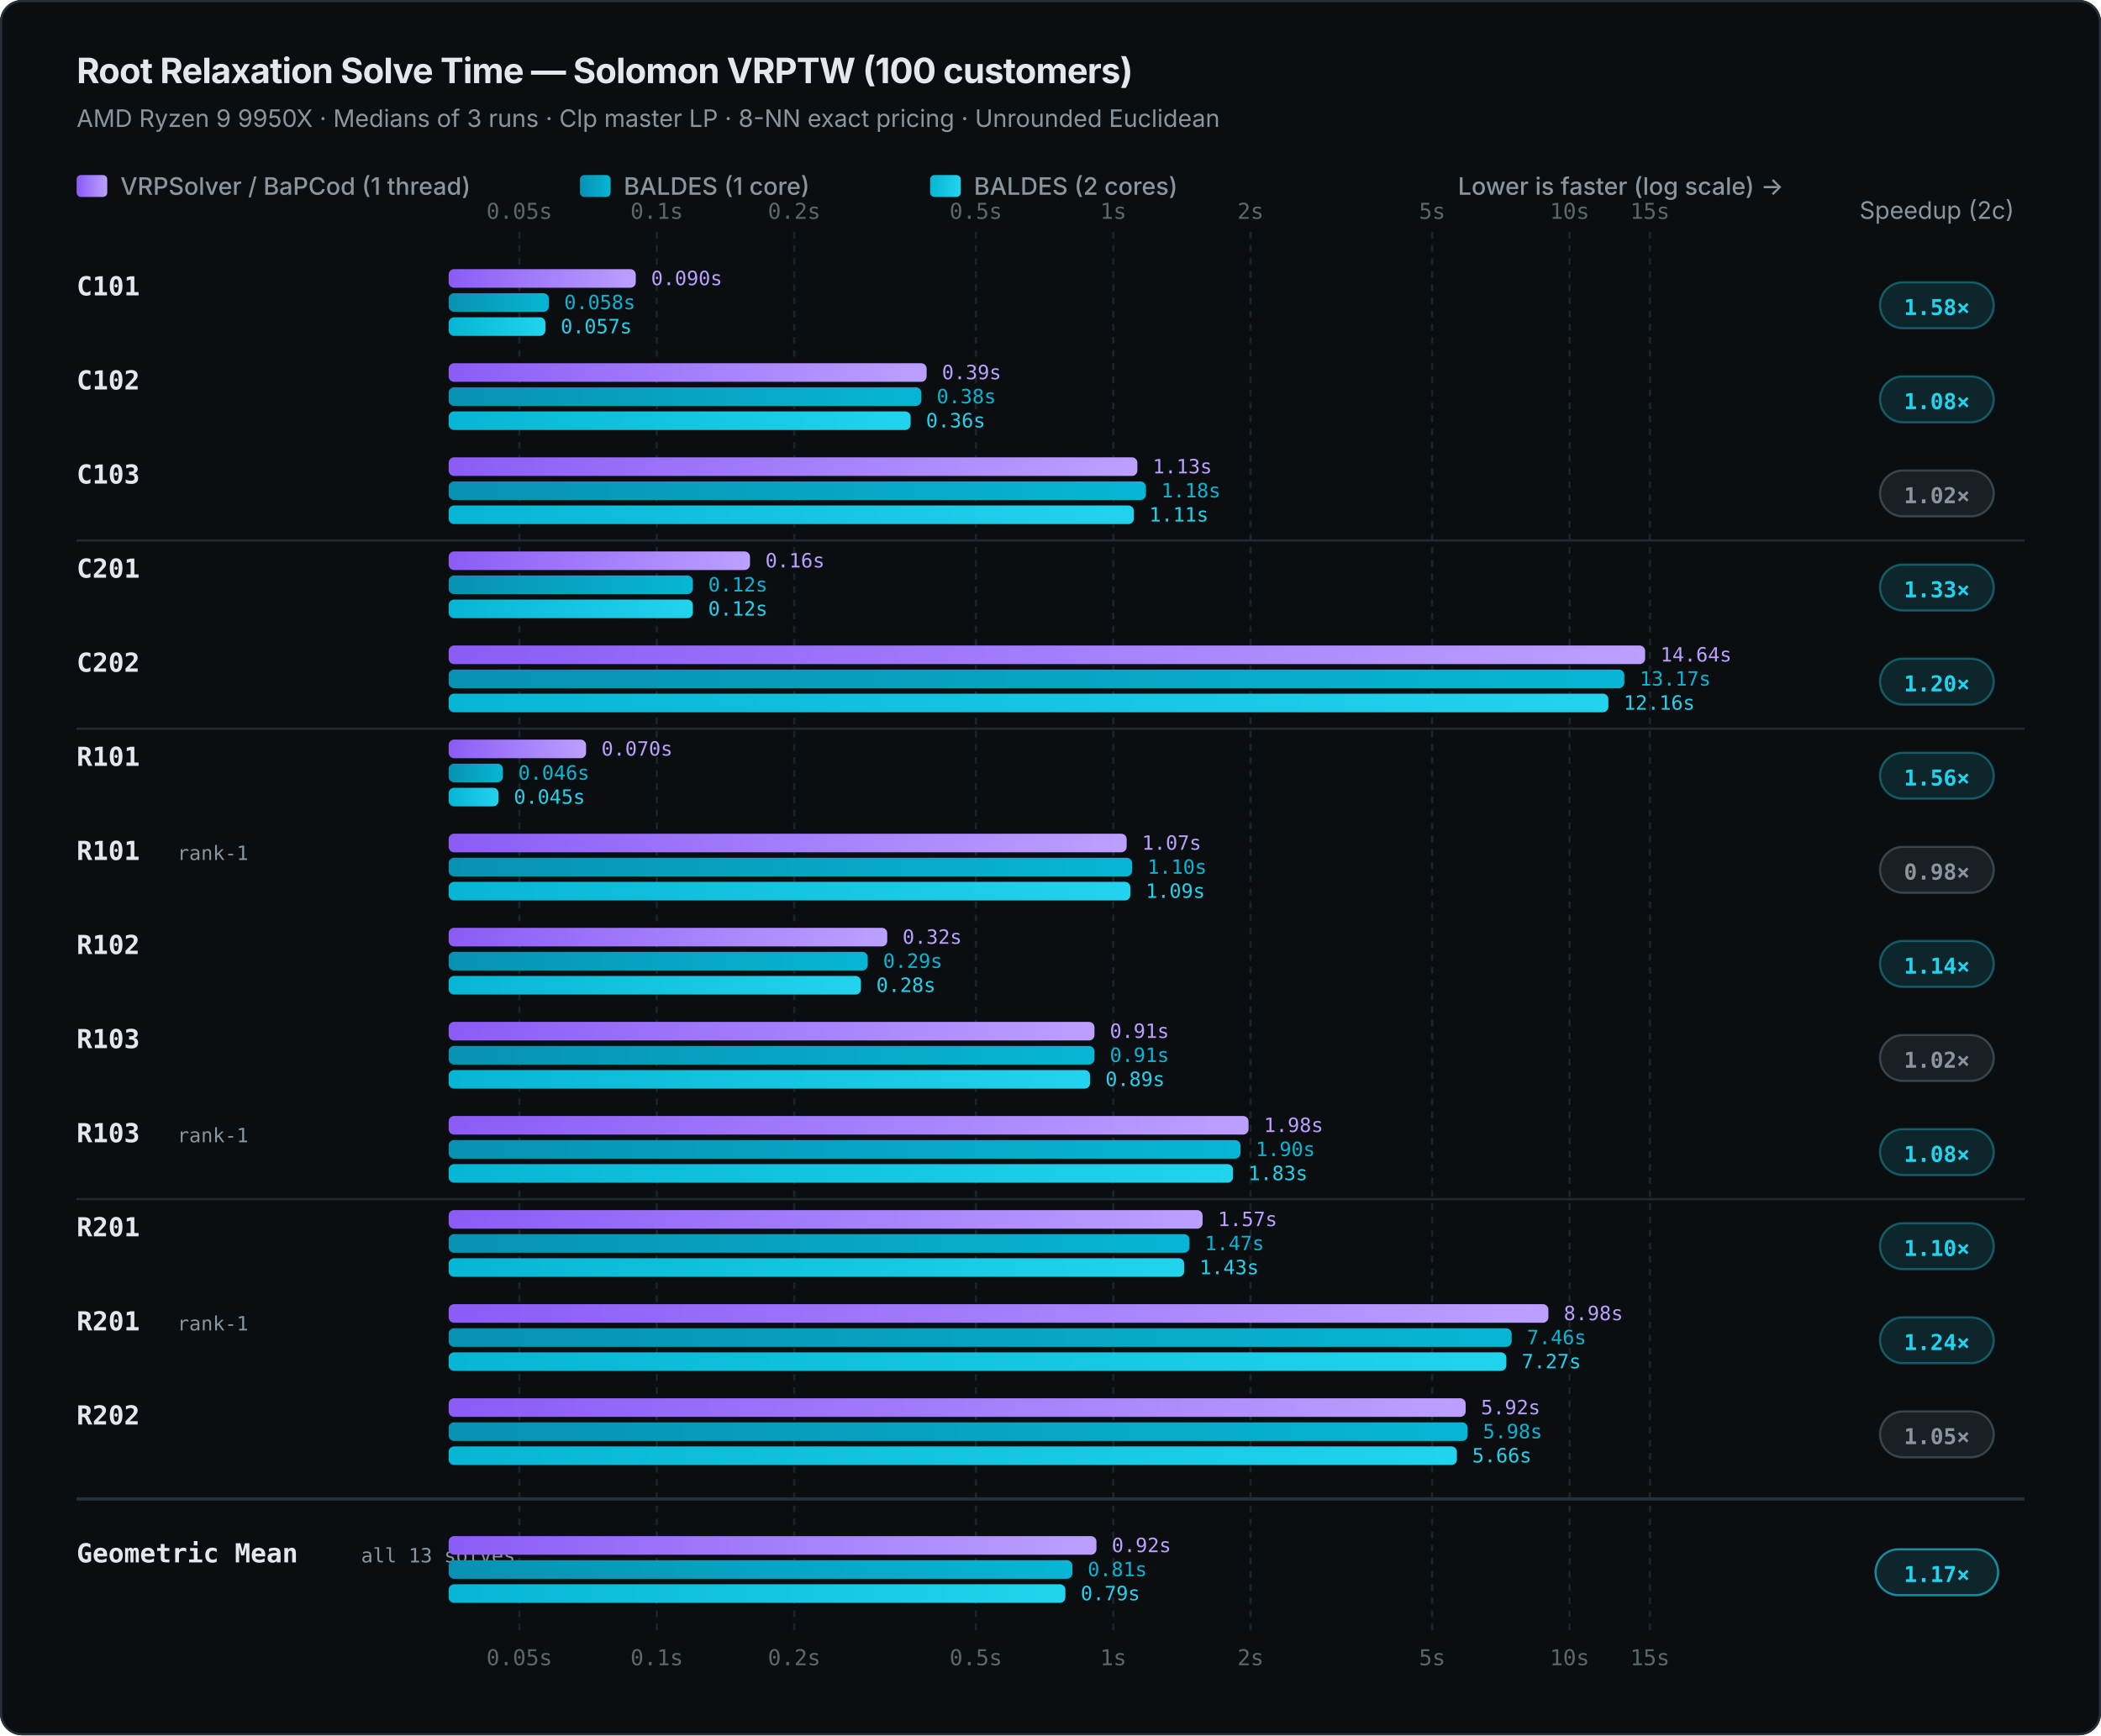
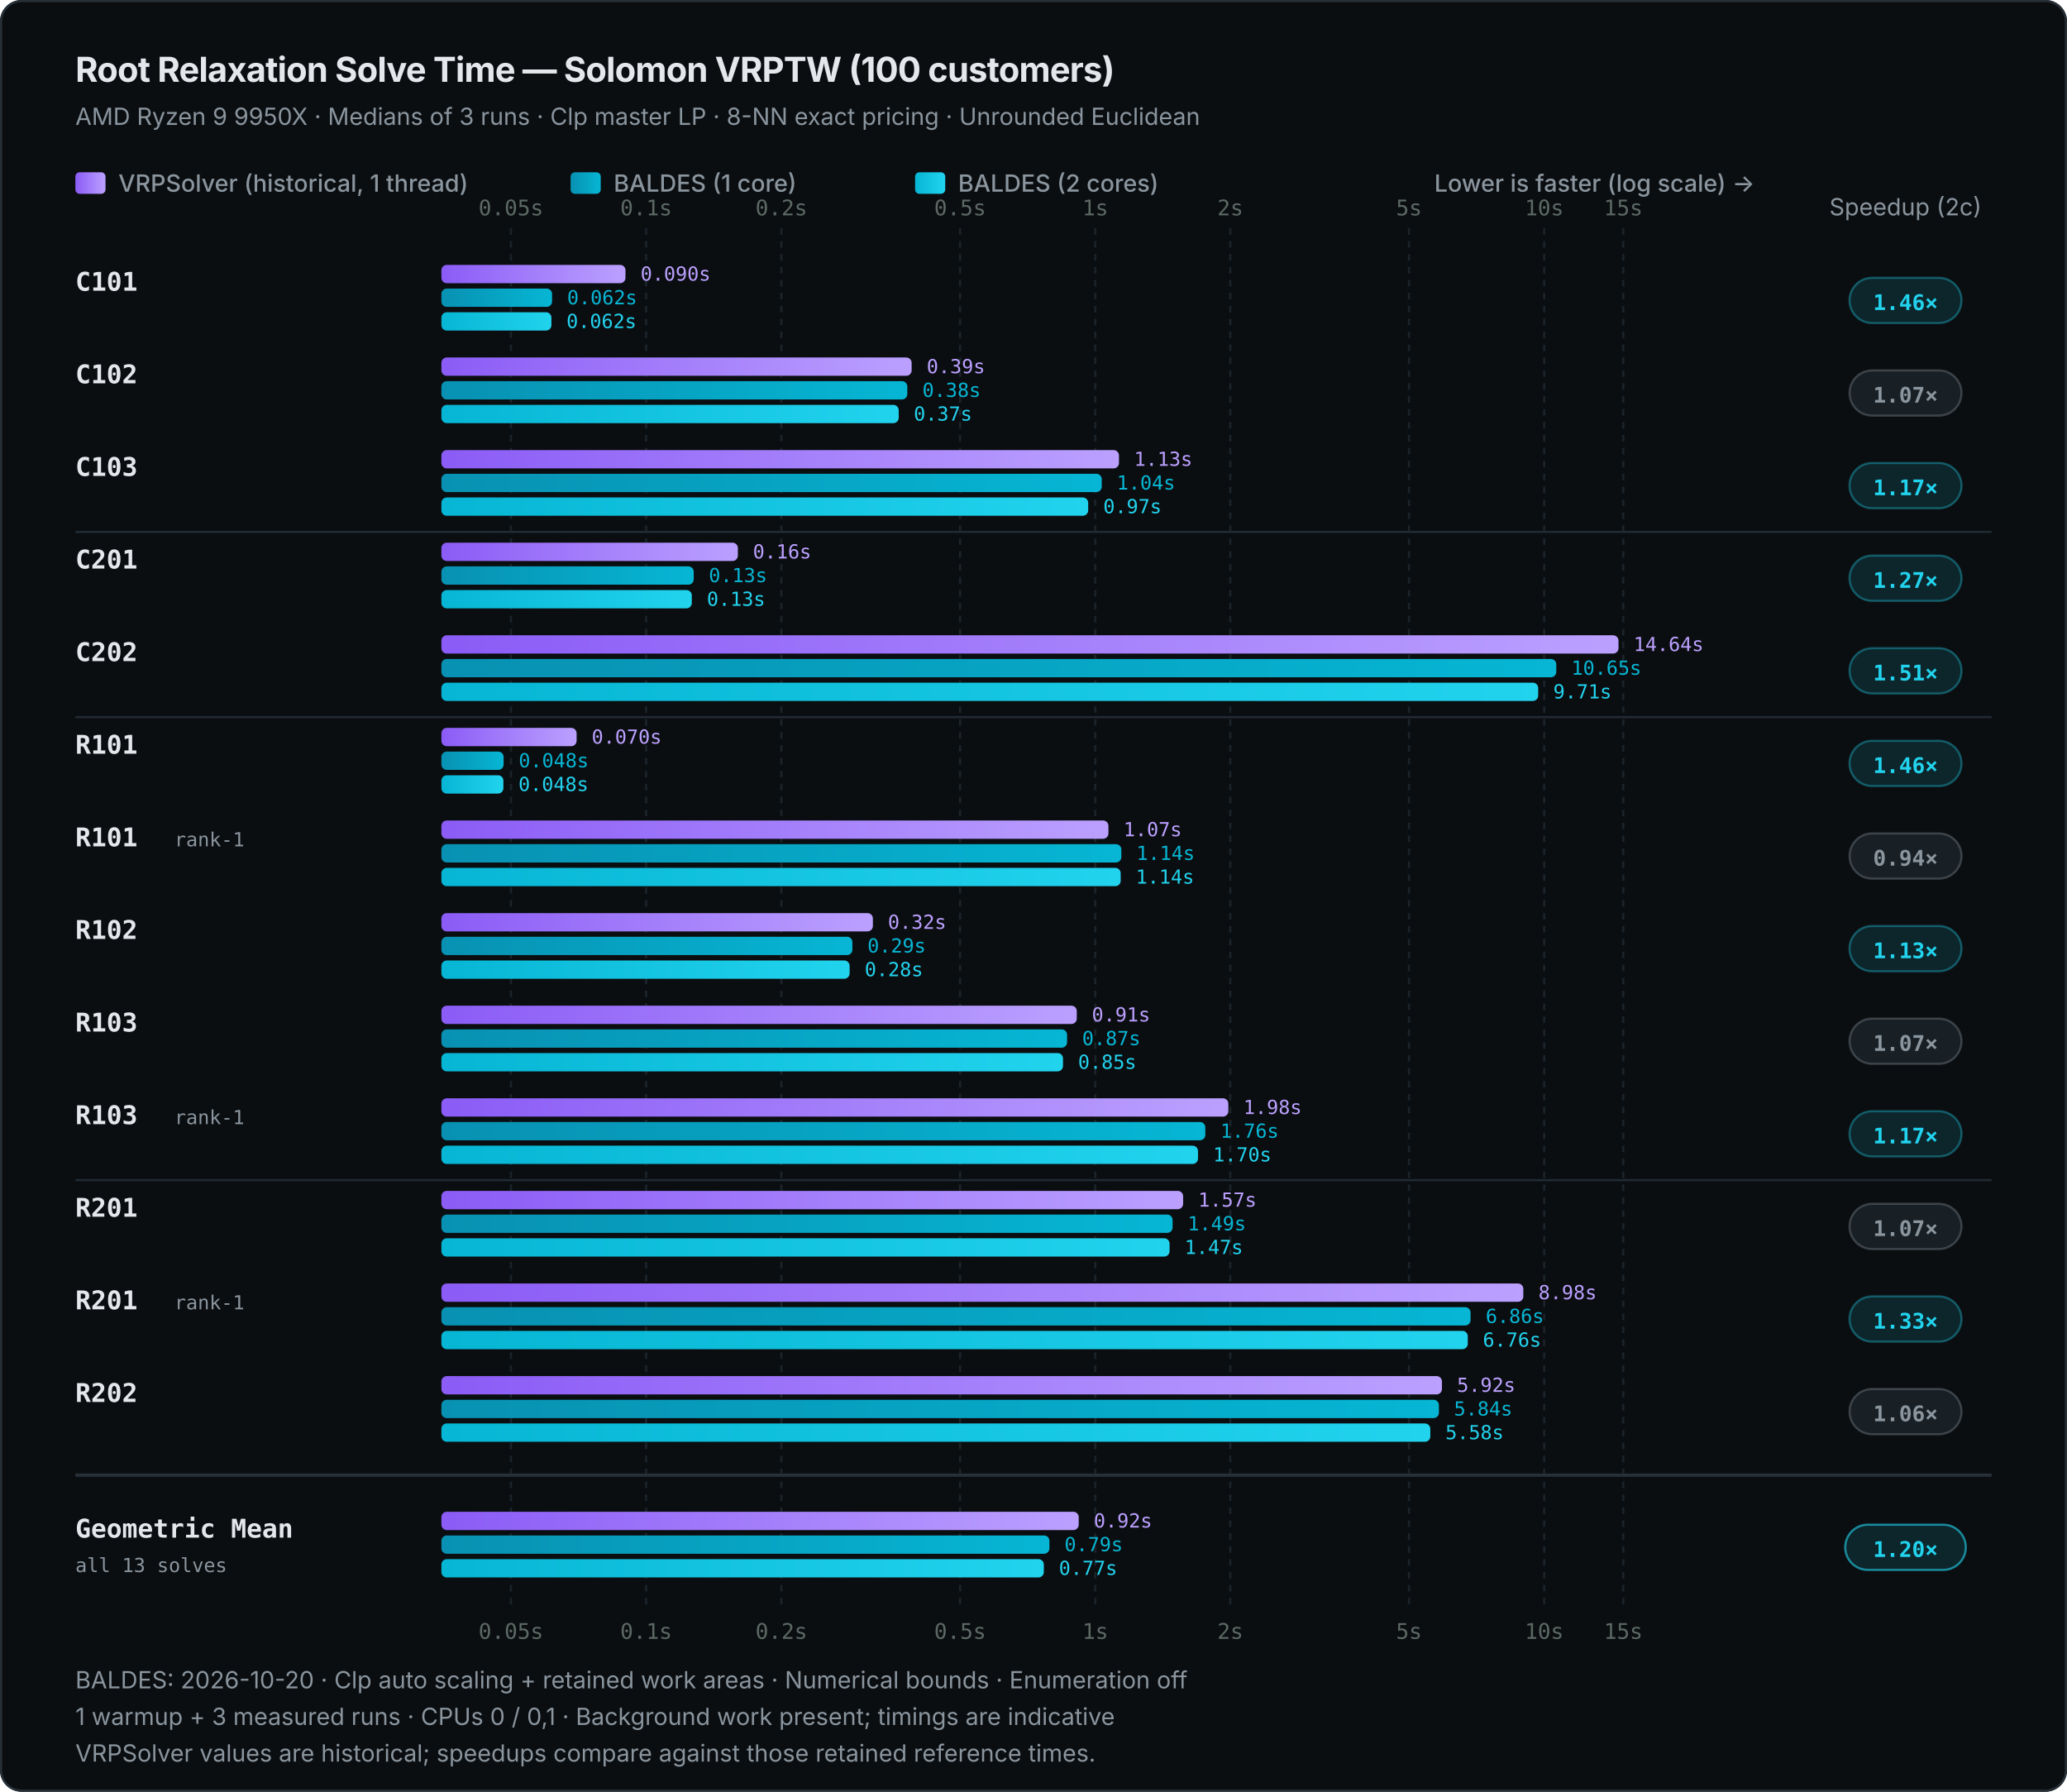
- <svg xmlns="http://www.w3.org/2000/svg" viewBox="0 0 960 793" width="960" height="793" font-family="Inter, -apple-system, Segoe UI, sans-serif">
+ <svg xmlns="http://www.w3.org/2000/svg" viewBox="0 0 960 832" width="960" height="832" font-family="Inter, -apple-system, Segoe UI, sans-serif">
  <defs>
    <linearGradient id="grad-bapcod" x1="0" y1="0" x2="1" y2="0">
      <stop offset="0%" stop-color="#8b5cf6" />
      <stop offset="100%" stop-color="#bba0ff" />
    </linearGradient>
    <linearGradient id="grad-baldes1" x1="0" y1="0" x2="1" y2="0">
      <stop offset="0%" stop-color="#0891b2" />
      <stop offset="100%" stop-color="#06b6d4" />
    </linearGradient>
    <linearGradient id="grad-baldes2" x1="0" y1="0" x2="1" y2="0">
      <stop offset="0%" stop-color="#06b6d4" />
      <stop offset="100%" stop-color="#22d3ee" />
    </linearGradient>
  </defs>
  <style>
  .bg { fill: #0b0e11; }
  .card-border { fill: none; stroke: #273038; stroke-width: 1; }
  .title { fill: #e4e8ec; font-size: 16px; font-weight: 700; letter-spacing: -0.3px; }
  .subtitle { fill: #8a959e; font-size: 11px; }
  .legend-text { fill: #8a959e; font-size: 11px; font-weight: 500; }
  .grid-line { stroke: #1b242b; stroke-width: 1; stroke-dasharray: 3, 3; }
  .axis-label { fill: #5c6963; font-size: 10px; font-family: 'SFMono-Regular', Consolas, monospace; text-anchor: middle; }
  .inst-name { fill: #e4e8ec; font-size: 12px; font-weight: 600; font-family: 'SFMono-Regular', Consolas, monospace; }
  .inst-cuts { fill: #8a959e; font-size: 9px; font-family: 'SFMono-Regular', Consolas, monospace; }
  .val-text { font-size: 9px; font-family: 'SFMono-Regular', Consolas, monospace; dominant-baseline: central; font-weight: 500; }
  .speedup-pill { font-size: 10px; font-weight: 600; font-family: 'SFMono-Regular', Consolas, monospace; text-anchor: middle; dominant-baseline: central; }
  .row-bg:hover { fill: #131a20; }
  .cluster-line { stroke: #202b33; stroke-width: 1; }
  .divider { stroke: #273038; stroke-width: 1.5; }
</style>
-   <rect class="bg" width="960" height="793" rx="10" />
-   <rect class="card-border" x="0.5" y="0.5" width="959" height="792" rx="9.5" />
+   <rect class="bg" width="960" height="832" rx="10" />
+   <rect class="card-border" x="0.5" y="0.5" width="959" height="831" rx="9.5" />
  <text class="title" x="35" y="38">Root Relaxation Solve Time — Solomon VRPTW (100 customers)</text>
  <text class="subtitle" x="35" y="58">AMD Ryzen 9 9950X · Medians of 3 runs · Clp master LP · 8-NN exact pricing · Unrounded Euclidean</text>
  <g transform="translate(35, 80)">
    <rect x="0" y="0" width="14" height="10" rx="2" fill="url(#grad-bapcod)" />
-     <text class="legend-text" x="20" y="9">VRPSolver / BaPCod (1 thread)</text>
+     <text class="legend-text" x="20" y="9">VRPSolver (historical, 1 thread)</text>
    <rect x="230" y="0" width="14" height="10" rx="2" fill="url(#grad-baldes1)" />
    <text class="legend-text" x="250" y="9">BALDES (1 core)</text>
    <rect x="390" y="0" width="14" height="10" rx="2" fill="url(#grad-baldes2)" />
    <text class="legend-text" x="410" y="9">BALDES (2 cores)</text>
    <text class="legend-text" x="780" y="9" text-anchor="end" fill="#5c6963">Lower is faster (log scale) →</text>
  </g>
  <line class="grid-line" x1="237.3" y1="106" x2="237.3" y2="745" />
  <text class="axis-label" x="237.3" y="100">0.05s</text>
  <text class="axis-label" x="237.3" y="761">0.05s</text>
  <line class="grid-line" x1="300.1" y1="106" x2="300.1" y2="745" />
  <text class="axis-label" x="300.1" y="100">0.1s</text>
  <text class="axis-label" x="300.1" y="761">0.1s</text>
  <line class="grid-line" x1="362.9" y1="106" x2="362.9" y2="745" />
  <text class="axis-label" x="362.9" y="100">0.2s</text>
  <text class="axis-label" x="362.9" y="761">0.2s</text>
  <line class="grid-line" x1="445.9" y1="106" x2="445.9" y2="745" />
  <text class="axis-label" x="445.9" y="100">0.5s</text>
  <text class="axis-label" x="445.9" y="761">0.5s</text>
  <line class="grid-line" x1="508.7" y1="106" x2="508.7" y2="745" />
  <text class="axis-label" x="508.7" y="100">1s</text>
  <text class="axis-label" x="508.7" y="761">1s</text>
  <line class="grid-line" x1="571.4" y1="106" x2="571.4" y2="745" />
  <text class="axis-label" x="571.4" y="100">2s</text>
  <text class="axis-label" x="571.4" y="761">2s</text>
  <line class="grid-line" x1="654.4" y1="106" x2="654.4" y2="745" />
  <text class="axis-label" x="654.4" y="100">5s</text>
  <text class="axis-label" x="654.4" y="761">5s</text>
  <line class="grid-line" x1="717.2" y1="106" x2="717.2" y2="745" />
  <text class="axis-label" x="717.2" y="100">10s</text>
  <text class="axis-label" x="717.2" y="761">10s</text>
  <line class="grid-line" x1="753.9" y1="106" x2="753.9" y2="745" />
  <text class="axis-label" x="753.9" y="100">15s</text>
  <text class="axis-label" x="753.9" y="761">15s</text>
  <text class="subtitle" x="885" y="100" text-anchor="middle">Speedup (2c)</text>
  <rect class="row-bg" x="30" y="118" width="900" height="43" fill="transparent" rx="4" />
  <text class="inst-name" x="35" y="135">C101</text>
  <rect x="205" y="123.0" width="85.5" height="8.5" rx="2.5" fill="url(#grad-bapcod)" />
  <text class="val-text" x="297.5" y="127.2" fill="#bba0ff">0.090s</text>
-   <rect x="205" y="134.0" width="45.8" height="8.5" rx="2.5" fill="url(#grad-baldes1)" />
-   <text class="val-text" x="257.8" y="138.2" fill="#06b6d4">0.058s</text>
-   <rect x="205" y="145.0" width="44.2" height="8.5" rx="2.5" fill="url(#grad-baldes2)" />
-   <text class="val-text" x="256.2" y="149.2" fill="#22d3ee">0.057s</text>
+   <rect x="205" y="134.0" width="51.4" height="8.5" rx="2.5" fill="url(#grad-baldes1)" />
+   <text class="val-text" x="263.4" y="138.2" fill="#06b6d4">0.062s</text>
+   <rect x="205" y="145.0" width="51.1" height="8.5" rx="2.5" fill="url(#grad-baldes2)" />
+   <text class="val-text" x="263.1" y="149.2" fill="#22d3ee">0.062s</text>
  <rect x="859" y="129" width="52" height="21" rx="10.5" fill="#0d262c" stroke="#22d3ee" stroke-opacity="0.35" />
-   <text class="speedup-pill" x="885" y="140.5" fill="#22d3ee">1.58×</text>
+   <text class="speedup-pill" x="885" y="140.5" fill="#22d3ee">1.46×</text>
  <rect class="row-bg" x="30" y="161" width="900" height="43" fill="transparent" rx="4" />
  <text class="inst-name" x="35" y="178">C102</text>
  <rect x="205" y="166.0" width="218.4" height="8.5" rx="2.5" fill="url(#grad-bapcod)" />
  <text class="val-text" x="430.4" y="170.2" fill="#bba0ff">0.39s</text>
-   <rect x="205" y="177.0" width="216.0" height="8.5" rx="2.5" fill="url(#grad-baldes1)" />
-   <text class="val-text" x="428.0" y="181.2" fill="#06b6d4">0.38s</text>
-   <rect x="205" y="188.0" width="211.1" height="8.5" rx="2.5" fill="url(#grad-baldes2)" />
-   <text class="val-text" x="423.1" y="192.2" fill="#22d3ee">0.36s</text>
-   <rect x="859" y="172" width="52" height="21" rx="10.5" fill="#0d262c" stroke="#22d3ee" stroke-opacity="0.35" />
-   <text class="speedup-pill" x="885" y="183.5" fill="#22d3ee">1.08×</text>
+   <rect x="205" y="177.0" width="216.4" height="8.5" rx="2.5" fill="url(#grad-baldes1)" />
+   <text class="val-text" x="428.4" y="181.2" fill="#06b6d4">0.38s</text>
+   <rect x="205" y="188.0" width="212.4" height="8.5" rx="2.5" fill="url(#grad-baldes2)" />
+   <text class="val-text" x="424.4" y="192.2" fill="#22d3ee">0.37s</text>
+   <rect x="859" y="172" width="52" height="21" rx="10.5" fill="#182026" stroke="#8a959e" stroke-opacity="0.35" />
+   <text class="speedup-pill" x="885" y="183.5" fill="#8a959e">1.07×</text>
  <rect class="row-bg" x="30" y="204" width="900" height="43" fill="transparent" rx="4" />
  <text class="inst-name" x="35" y="221">C103</text>
  <rect x="205" y="209.0" width="314.7" height="8.5" rx="2.5" fill="url(#grad-bapcod)" />
  <text class="val-text" x="526.7" y="213.2" fill="#bba0ff">1.13s</text>
-   <rect x="205" y="220.0" width="318.6" height="8.5" rx="2.5" fill="url(#grad-baldes1)" />
-   <text class="val-text" x="530.6" y="224.2" fill="#06b6d4">1.18s</text>
-   <rect x="205" y="231.0" width="313.1" height="8.5" rx="2.5" fill="url(#grad-baldes2)" />
-   <text class="val-text" x="525.1" y="235.2" fill="#22d3ee">1.11s</text>
-   <rect x="859" y="215" width="52" height="21" rx="10.5" fill="#182026" stroke="#8a959e" stroke-opacity="0.35" />
-   <text class="speedup-pill" x="885" y="226.5" fill="#8a959e">1.02×</text>
+   <rect x="205" y="220.0" width="306.7" height="8.5" rx="2.5" fill="url(#grad-baldes1)" />
+   <text class="val-text" x="518.7" y="224.2" fill="#06b6d4">1.04s</text>
+   <rect x="205" y="231.0" width="300.4" height="8.5" rx="2.5" fill="url(#grad-baldes2)" />
+   <text class="val-text" x="512.4" y="235.2" fill="#22d3ee">0.97s</text>
+   <rect x="859" y="215" width="52" height="21" rx="10.5" fill="#0d262c" stroke="#22d3ee" stroke-opacity="0.35" />
+   <text class="speedup-pill" x="885" y="226.5" fill="#22d3ee">1.17×</text>
  <line class="cluster-line" x1="35" y1="247" x2="925" y2="247" />
  <rect class="row-bg" x="30" y="247" width="900" height="43" fill="transparent" rx="4" />
  <text class="inst-name" x="35" y="264">C201</text>
  <rect x="205" y="252.0" width="137.7" height="8.5" rx="2.5" fill="url(#grad-bapcod)" />
  <text class="val-text" x="349.7" y="256.2" fill="#bba0ff">0.16s</text>
-   <rect x="205" y="263.0" width="111.6" height="8.5" rx="2.5" fill="url(#grad-baldes1)" />
-   <text class="val-text" x="323.6" y="267.2" fill="#06b6d4">0.12s</text>
-   <rect x="205" y="274.0" width="111.6" height="8.5" rx="2.5" fill="url(#grad-baldes2)" />
-   <text class="val-text" x="323.6" y="278.2" fill="#22d3ee">0.12s</text>
+   <rect x="205" y="263.0" width="117.2" height="8.5" rx="2.5" fill="url(#grad-baldes1)" />
+   <text class="val-text" x="329.2" y="267.2" fill="#06b6d4">0.13s</text>
+   <rect x="205" y="274.0" width="116.3" height="8.5" rx="2.5" fill="url(#grad-baldes2)" />
+   <text class="val-text" x="328.3" y="278.2" fill="#22d3ee">0.13s</text>
  <rect x="859" y="258" width="52" height="21" rx="10.5" fill="#0d262c" stroke="#22d3ee" stroke-opacity="0.35" />
-   <text class="speedup-pill" x="885" y="269.5" fill="#22d3ee">1.33×</text>
+   <text class="speedup-pill" x="885" y="269.5" fill="#22d3ee">1.27×</text>
  <rect class="row-bg" x="30" y="290" width="900" height="43" fill="transparent" rx="4" />
  <text class="inst-name" x="35" y="307">C202</text>
  <rect x="205" y="295.0" width="546.7" height="8.5" rx="2.5" fill="url(#grad-bapcod)" />
  <text class="val-text" x="758.7" y="299.2" fill="#bba0ff">14.64s</text>
-   <rect x="205" y="306.0" width="537.2" height="8.5" rx="2.5" fill="url(#grad-baldes1)" />
-   <text class="val-text" x="749.2" y="310.2" fill="#06b6d4">13.17s</text>
-   <rect x="205" y="317.0" width="529.9" height="8.5" rx="2.5" fill="url(#grad-baldes2)" />
-   <text class="val-text" x="741.9" y="321.2" fill="#22d3ee">12.16s</text>
+   <rect x="205" y="306.0" width="517.8" height="8.5" rx="2.5" fill="url(#grad-baldes1)" />
+   <text class="val-text" x="729.8" y="310.2" fill="#06b6d4">10.65s</text>
+   <rect x="205" y="317.0" width="509.4" height="8.5" rx="2.5" fill="url(#grad-baldes2)" />
+   <text class="val-text" x="721.4" y="321.2" fill="#22d3ee">9.71s</text>
  <rect x="859" y="301" width="52" height="21" rx="10.5" fill="#0d262c" stroke="#22d3ee" stroke-opacity="0.35" />
-   <text class="speedup-pill" x="885" y="312.5" fill="#22d3ee">1.20×</text>
+   <text class="speedup-pill" x="885" y="312.5" fill="#22d3ee">1.51×</text>
  <line class="cluster-line" x1="35" y1="333" x2="925" y2="333" />
  <rect class="row-bg" x="30" y="333" width="900" height="43" fill="transparent" rx="4" />
  <text class="inst-name" x="35" y="350">R101</text>
  <rect x="205" y="338.0" width="62.8" height="8.5" rx="2.5" fill="url(#grad-bapcod)" />
  <text class="val-text" x="274.8" y="342.2" fill="#bba0ff">0.070s</text>
-   <rect x="205" y="349.0" width="24.8" height="8.5" rx="2.5" fill="url(#grad-baldes1)" />
-   <text class="val-text" x="236.8" y="353.2" fill="#06b6d4">0.046s</text>
-   <rect x="205" y="360.0" width="22.8" height="8.5" rx="2.5" fill="url(#grad-baldes2)" />
-   <text class="val-text" x="234.8" y="364.2" fill="#22d3ee">0.045s</text>
+   <rect x="205" y="349.0" width="28.9" height="8.5" rx="2.5" fill="url(#grad-baldes1)" />
+   <text class="val-text" x="240.9" y="353.2" fill="#06b6d4">0.048s</text>
+   <rect x="205" y="360.0" width="28.8" height="8.5" rx="2.5" fill="url(#grad-baldes2)" />
+   <text class="val-text" x="240.8" y="364.2" fill="#22d3ee">0.048s</text>
  <rect x="859" y="344" width="52" height="21" rx="10.5" fill="#0d262c" stroke="#22d3ee" stroke-opacity="0.35" />
-   <text class="speedup-pill" x="885" y="355.5" fill="#22d3ee">1.56×</text>
+   <text class="speedup-pill" x="885" y="355.5" fill="#22d3ee">1.46×</text>
  <rect class="row-bg" x="30" y="376" width="900" height="43" fill="transparent" rx="4" />
  <text class="inst-name" x="35" y="393">R101</text>
  <text class="inst-cuts" x="81" y="393">rank-1</text>
  <rect x="205" y="381.0" width="309.8" height="8.5" rx="2.5" fill="url(#grad-bapcod)" />
  <text class="val-text" x="521.8" y="385.2" fill="#bba0ff">1.07s</text>
-   <rect x="205" y="392.0" width="312.3" height="8.5" rx="2.5" fill="url(#grad-baldes1)" />
-   <text class="val-text" x="524.3" y="396.2" fill="#06b6d4">1.10s</text>
-   <rect x="205" y="403.0" width="311.5" height="8.5" rx="2.5" fill="url(#grad-baldes2)" />
-   <text class="val-text" x="523.5" y="407.2" fill="#22d3ee">1.09s</text>
+   <rect x="205" y="392.0" width="315.8" height="8.5" rx="2.5" fill="url(#grad-baldes1)" />
+   <text class="val-text" x="527.8" y="396.2" fill="#06b6d4">1.14s</text>
+   <rect x="205" y="403.0" width="315.5" height="8.5" rx="2.5" fill="url(#grad-baldes2)" />
+   <text class="val-text" x="527.5" y="407.2" fill="#22d3ee">1.14s</text>
  <rect x="859" y="387" width="52" height="21" rx="10.5" fill="#182026" stroke="#8a959e" stroke-opacity="0.35" />
-   <text class="speedup-pill" x="885" y="398.5" fill="#8a959e">0.98×</text>
+   <text class="speedup-pill" x="885" y="398.5" fill="#8a959e">0.94×</text>
  <rect class="row-bg" x="30" y="419" width="900" height="43" fill="transparent" rx="4" />
  <text class="inst-name" x="35" y="436">R102</text>
  <rect x="205" y="424.0" width="200.4" height="8.5" rx="2.5" fill="url(#grad-bapcod)" />
  <text class="val-text" x="412.4" y="428.2" fill="#bba0ff">0.32s</text>
-   <rect x="205" y="435.0" width="191.5" height="8.5" rx="2.5" fill="url(#grad-baldes1)" />
-   <text class="val-text" x="403.5" y="439.2" fill="#06b6d4">0.29s</text>
-   <rect x="205" y="446.0" width="188.4" height="8.5" rx="2.5" fill="url(#grad-baldes2)" />
-   <text class="val-text" x="400.4" y="450.2" fill="#22d3ee">0.28s</text>
+   <rect x="205" y="435.0" width="190.9" height="8.5" rx="2.5" fill="url(#grad-baldes1)" />
+   <text class="val-text" x="402.9" y="439.2" fill="#06b6d4">0.29s</text>
+   <rect x="205" y="446.0" width="189.6" height="8.5" rx="2.5" fill="url(#grad-baldes2)" />
+   <text class="val-text" x="401.6" y="450.2" fill="#22d3ee">0.28s</text>
  <rect x="859" y="430" width="52" height="21" rx="10.5" fill="#0d262c" stroke="#22d3ee" stroke-opacity="0.35" />
-   <text class="speedup-pill" x="885" y="441.5" fill="#22d3ee">1.14×</text>
+   <text class="speedup-pill" x="885" y="441.5" fill="#22d3ee">1.13×</text>
  <rect class="row-bg" x="30" y="462" width="900" height="43" fill="transparent" rx="4" />
  <text class="inst-name" x="35" y="479">R103</text>
  <rect x="205" y="467.0" width="295.1" height="8.5" rx="2.5" fill="url(#grad-bapcod)" />
  <text class="val-text" x="507.1" y="471.2" fill="#bba0ff">0.91s</text>
-   <rect x="205" y="478.0" width="295.1" height="8.5" rx="2.5" fill="url(#grad-baldes1)" />
-   <text class="val-text" x="507.1" y="482.2" fill="#06b6d4">0.91s</text>
-   <rect x="205" y="489.0" width="293.1" height="8.5" rx="2.5" fill="url(#grad-baldes2)" />
-   <text class="val-text" x="505.1" y="493.2" fill="#22d3ee">0.89s</text>
+   <rect x="205" y="478.0" width="290.6" height="8.5" rx="2.5" fill="url(#grad-baldes1)" />
+   <text class="val-text" x="502.6" y="482.2" fill="#06b6d4">0.87s</text>
+   <rect x="205" y="489.0" width="288.7" height="8.5" rx="2.5" fill="url(#grad-baldes2)" />
+   <text class="val-text" x="500.7" y="493.2" fill="#22d3ee">0.85s</text>
  <rect x="859" y="473" width="52" height="21" rx="10.5" fill="#182026" stroke="#8a959e" stroke-opacity="0.35" />
-   <text class="speedup-pill" x="885" y="484.5" fill="#8a959e">1.02×</text>
+   <text class="speedup-pill" x="885" y="484.5" fill="#8a959e">1.07×</text>
  <rect class="row-bg" x="30" y="505" width="900" height="43" fill="transparent" rx="4" />
  <text class="inst-name" x="35" y="522">R103</text>
  <text class="inst-cuts" x="81" y="522">rank-1</text>
  <rect x="205" y="510.0" width="365.5" height="8.5" rx="2.5" fill="url(#grad-bapcod)" />
  <text class="val-text" x="577.5" y="514.2" fill="#bba0ff">1.98s</text>
-   <rect x="205" y="521.0" width="361.8" height="8.5" rx="2.5" fill="url(#grad-baldes1)" />
-   <text class="val-text" x="573.8" y="525.2" fill="#06b6d4">1.90s</text>
-   <rect x="205" y="532.0" width="358.4" height="8.5" rx="2.5" fill="url(#grad-baldes2)" />
-   <text class="val-text" x="570.4" y="536.2" fill="#22d3ee">1.83s</text>
+   <rect x="205" y="521.0" width="354.8" height="8.5" rx="2.5" fill="url(#grad-baldes1)" />
+   <text class="val-text" x="566.8" y="525.2" fill="#06b6d4">1.76s</text>
+   <rect x="205" y="532.0" width="351.4" height="8.5" rx="2.5" fill="url(#grad-baldes2)" />
+   <text class="val-text" x="563.4" y="536.2" fill="#22d3ee">1.70s</text>
  <rect x="859" y="516" width="52" height="21" rx="10.5" fill="#0d262c" stroke="#22d3ee" stroke-opacity="0.35" />
-   <text class="speedup-pill" x="885" y="527.5" fill="#22d3ee">1.08×</text>
+   <text class="speedup-pill" x="885" y="527.5" fill="#22d3ee">1.17×</text>
  <line class="cluster-line" x1="35" y1="548" x2="925" y2="548" />
  <rect class="row-bg" x="30" y="548" width="900" height="43" fill="transparent" rx="4" />
  <text class="inst-name" x="35" y="565">R201</text>
  <rect x="205" y="553.0" width="344.5" height="8.5" rx="2.5" fill="url(#grad-bapcod)" />
  <text class="val-text" x="556.5" y="557.2" fill="#bba0ff">1.57s</text>
-   <rect x="205" y="564.0" width="338.5" height="8.5" rx="2.5" fill="url(#grad-baldes1)" />
-   <text class="val-text" x="550.5" y="568.2" fill="#06b6d4">1.47s</text>
-   <rect x="205" y="575.0" width="336.1" height="8.5" rx="2.5" fill="url(#grad-baldes2)" />
-   <text class="val-text" x="548.1" y="579.2" fill="#22d3ee">1.43s</text>
-   <rect x="859" y="559" width="52" height="21" rx="10.5" fill="#0d262c" stroke="#22d3ee" stroke-opacity="0.35" />
-   <text class="speedup-pill" x="885" y="570.5" fill="#22d3ee">1.10×</text>
+   <rect x="205" y="564.0" width="339.6" height="8.5" rx="2.5" fill="url(#grad-baldes1)" />
+   <text class="val-text" x="551.6" y="568.2" fill="#06b6d4">1.49s</text>
+   <rect x="205" y="575.0" width="338.2" height="8.5" rx="2.5" fill="url(#grad-baldes2)" />
+   <text class="val-text" x="550.2" y="579.2" fill="#22d3ee">1.47s</text>
+   <rect x="859" y="559" width="52" height="21" rx="10.5" fill="#182026" stroke="#8a959e" stroke-opacity="0.35" />
+   <text class="speedup-pill" x="885" y="570.5" fill="#8a959e">1.07×</text>
  <rect class="row-bg" x="30" y="591" width="900" height="43" fill="transparent" rx="4" />
  <text class="inst-name" x="35" y="608">R201</text>
  <text class="inst-cuts" x="81" y="608">rank-1</text>
  <rect x="205" y="596.0" width="502.5" height="8.5" rx="2.5" fill="url(#grad-bapcod)" />
  <text class="val-text" x="714.5" y="600.2" fill="#bba0ff">8.98s</text>
-   <rect x="205" y="607.0" width="485.7" height="8.5" rx="2.5" fill="url(#grad-baldes1)" />
-   <text class="val-text" x="697.7" y="611.2" fill="#06b6d4">7.46s</text>
-   <rect x="205" y="618.0" width="483.3" height="8.5" rx="2.5" fill="url(#grad-baldes2)" />
-   <text class="val-text" x="695.3" y="622.2" fill="#22d3ee">7.27s</text>
+   <rect x="205" y="607.0" width="478.0" height="8.5" rx="2.5" fill="url(#grad-baldes1)" />
+   <text class="val-text" x="690.0" y="611.2" fill="#06b6d4">6.86s</text>
+   <rect x="205" y="618.0" width="476.7" height="8.5" rx="2.5" fill="url(#grad-baldes2)" />
+   <text class="val-text" x="688.7" y="622.2" fill="#22d3ee">6.76s</text>
  <rect x="859" y="602" width="52" height="21" rx="10.5" fill="#0d262c" stroke="#22d3ee" stroke-opacity="0.35" />
-   <text class="speedup-pill" x="885" y="613.5" fill="#22d3ee">1.24×</text>
+   <text class="speedup-pill" x="885" y="613.5" fill="#22d3ee">1.33×</text>
  <rect class="row-bg" x="30" y="634" width="900" height="43" fill="transparent" rx="4" />
  <text class="inst-name" x="35" y="651">R202</text>
  <rect x="205" y="639.0" width="464.7" height="8.5" rx="2.5" fill="url(#grad-bapcod)" />
  <text class="val-text" x="676.7" y="643.2" fill="#bba0ff">5.92s</text>
-   <rect x="205" y="650.0" width="465.6" height="8.5" rx="2.5" fill="url(#grad-baldes1)" />
-   <text class="val-text" x="677.6" y="654.2" fill="#06b6d4">5.98s</text>
-   <rect x="205" y="661.0" width="460.7" height="8.5" rx="2.5" fill="url(#grad-baldes2)" />
-   <text class="val-text" x="672.7" y="665.2" fill="#22d3ee">5.66s</text>
+   <rect x="205" y="650.0" width="463.3" height="8.5" rx="2.5" fill="url(#grad-baldes1)" />
+   <text class="val-text" x="675.3" y="654.2" fill="#06b6d4">5.84s</text>
+   <rect x="205" y="661.0" width="459.3" height="8.5" rx="2.5" fill="url(#grad-baldes2)" />
+   <text class="val-text" x="671.3" y="665.2" fill="#22d3ee">5.58s</text>
  <rect x="859" y="645" width="52" height="21" rx="10.5" fill="#182026" stroke="#8a959e" stroke-opacity="0.35" />
-   <text class="speedup-pill" x="885" y="656.5" fill="#8a959e">1.05×</text>
+   <text class="speedup-pill" x="885" y="656.5" fill="#8a959e">1.06×</text>
  <line class="divider" x1="35" y1="685" x2="925" y2="685" />
  <text class="inst-name" x="35" y="714">Geometric Mean</text>
-   <text class="inst-cuts" x="165" y="714">all 13 solves</text>
+   <text class="inst-cuts" x="35" y="730">all 13 solves</text>
  <rect x="205" y="702.0" width="296.0" height="8.5" rx="2.5" fill="url(#grad-bapcod)" />
  <text class="val-text" x="508.0" y="706.2" fill="#bba0ff">0.92s</text>
-   <rect x="205" y="713.0" width="285.0" height="8.5" rx="2.5" fill="url(#grad-baldes1)" />
-   <text class="val-text" x="497.0" y="717.2" fill="#06b6d4">0.81s</text>
-   <rect x="205" y="724.0" width="281.8" height="8.5" rx="2.5" fill="url(#grad-baldes2)" />
-   <text class="val-text" x="493.8" y="728.2" fill="#22d3ee">0.79s</text>
+   <rect x="205" y="713.0" width="282.4" height="8.5" rx="2.5" fill="url(#grad-baldes1)" />
+   <text class="val-text" x="494.4" y="717.2" fill="#06b6d4">0.79s</text>
+   <rect x="205" y="724.0" width="279.8" height="8.5" rx="2.5" fill="url(#grad-baldes2)" />
+   <text class="val-text" x="491.8" y="728.2" fill="#22d3ee">0.77s</text>
  <rect x="857" y="708" width="56" height="21" rx="10.5" fill="#0d262c" stroke="#22d3ee" stroke-opacity="0.6" />
-   <text class="speedup-pill" x="885" y="719.5" fill="#22d3ee">1.17×</text>
+   <text class="speedup-pill" x="885" y="719.5" fill="#22d3ee">1.20×</text>
+   <text class="subtitle" x="35" y="784">BALDES: 2026-10-20 · Clp auto scaling + retained work areas · Numerical bounds · Enumeration off</text>
+   <text class="subtitle" x="35" y="801">1 warmup + 3 measured runs · CPUs 0 / 0,1 · Background work present; timings are indicative</text>
+   <text class="subtitle" x="35" y="818">VRPSolver values are historical; speedups compare against those retained reference times.</text>
</svg>
